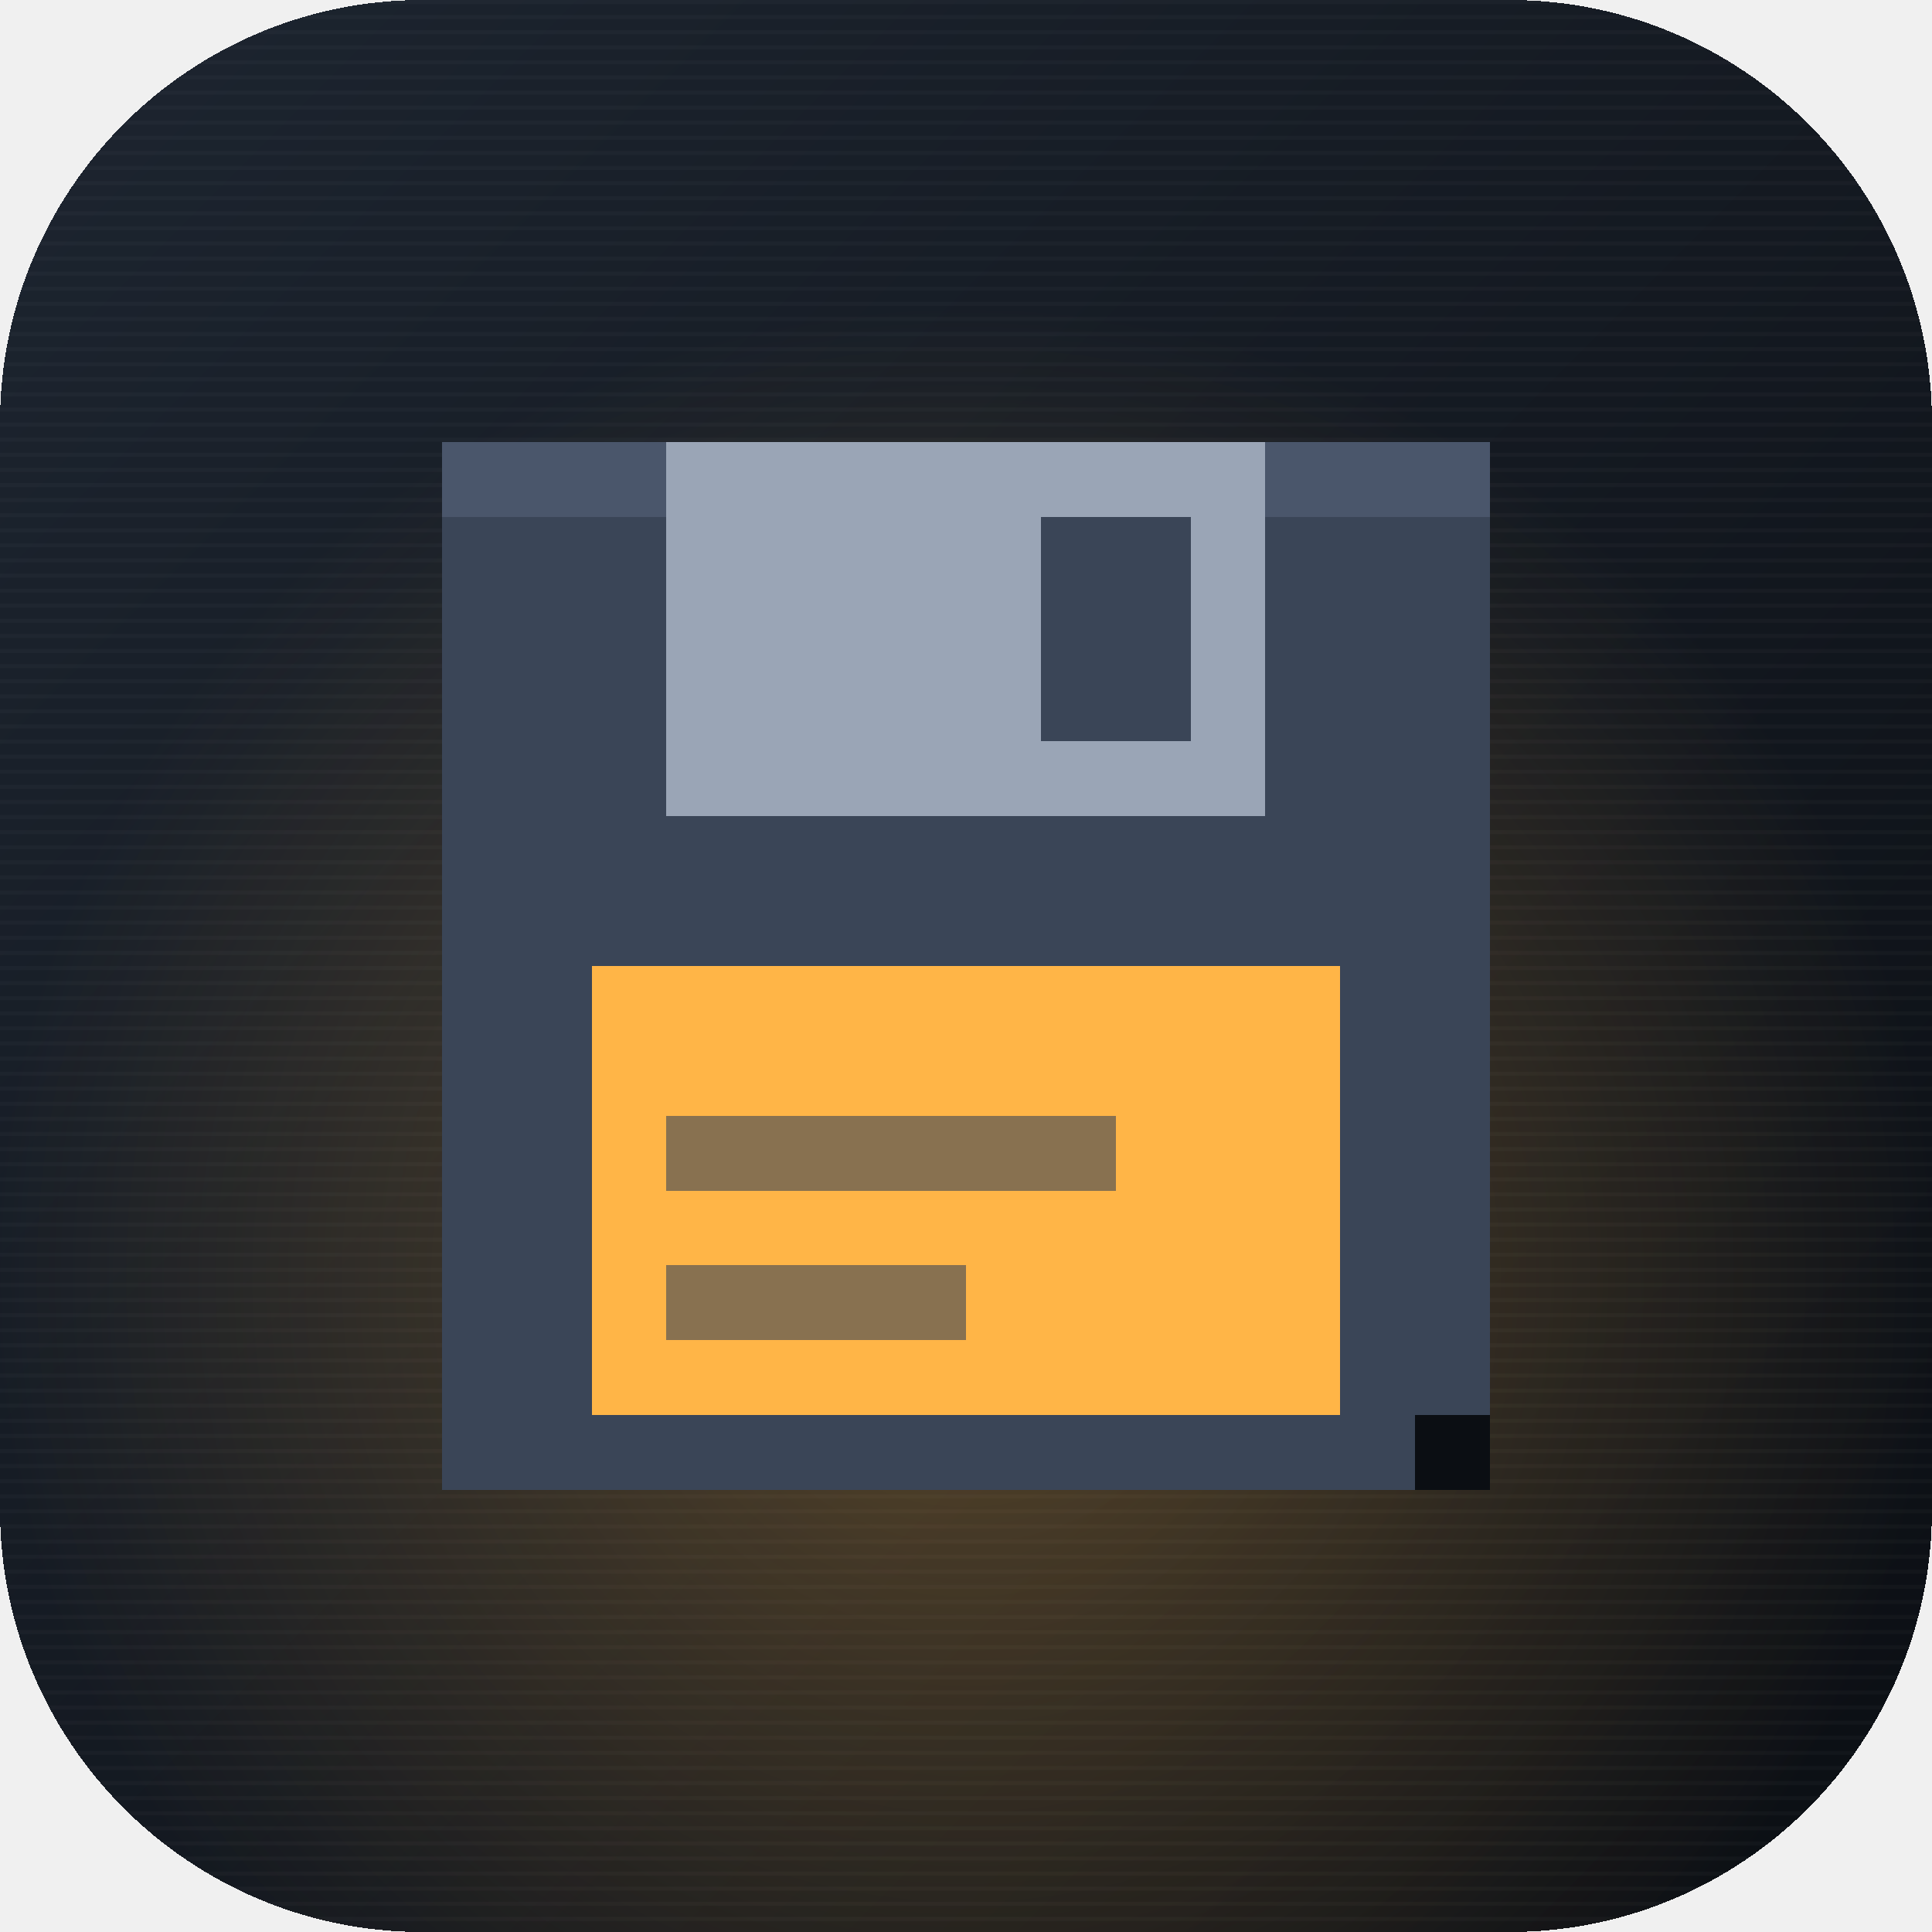
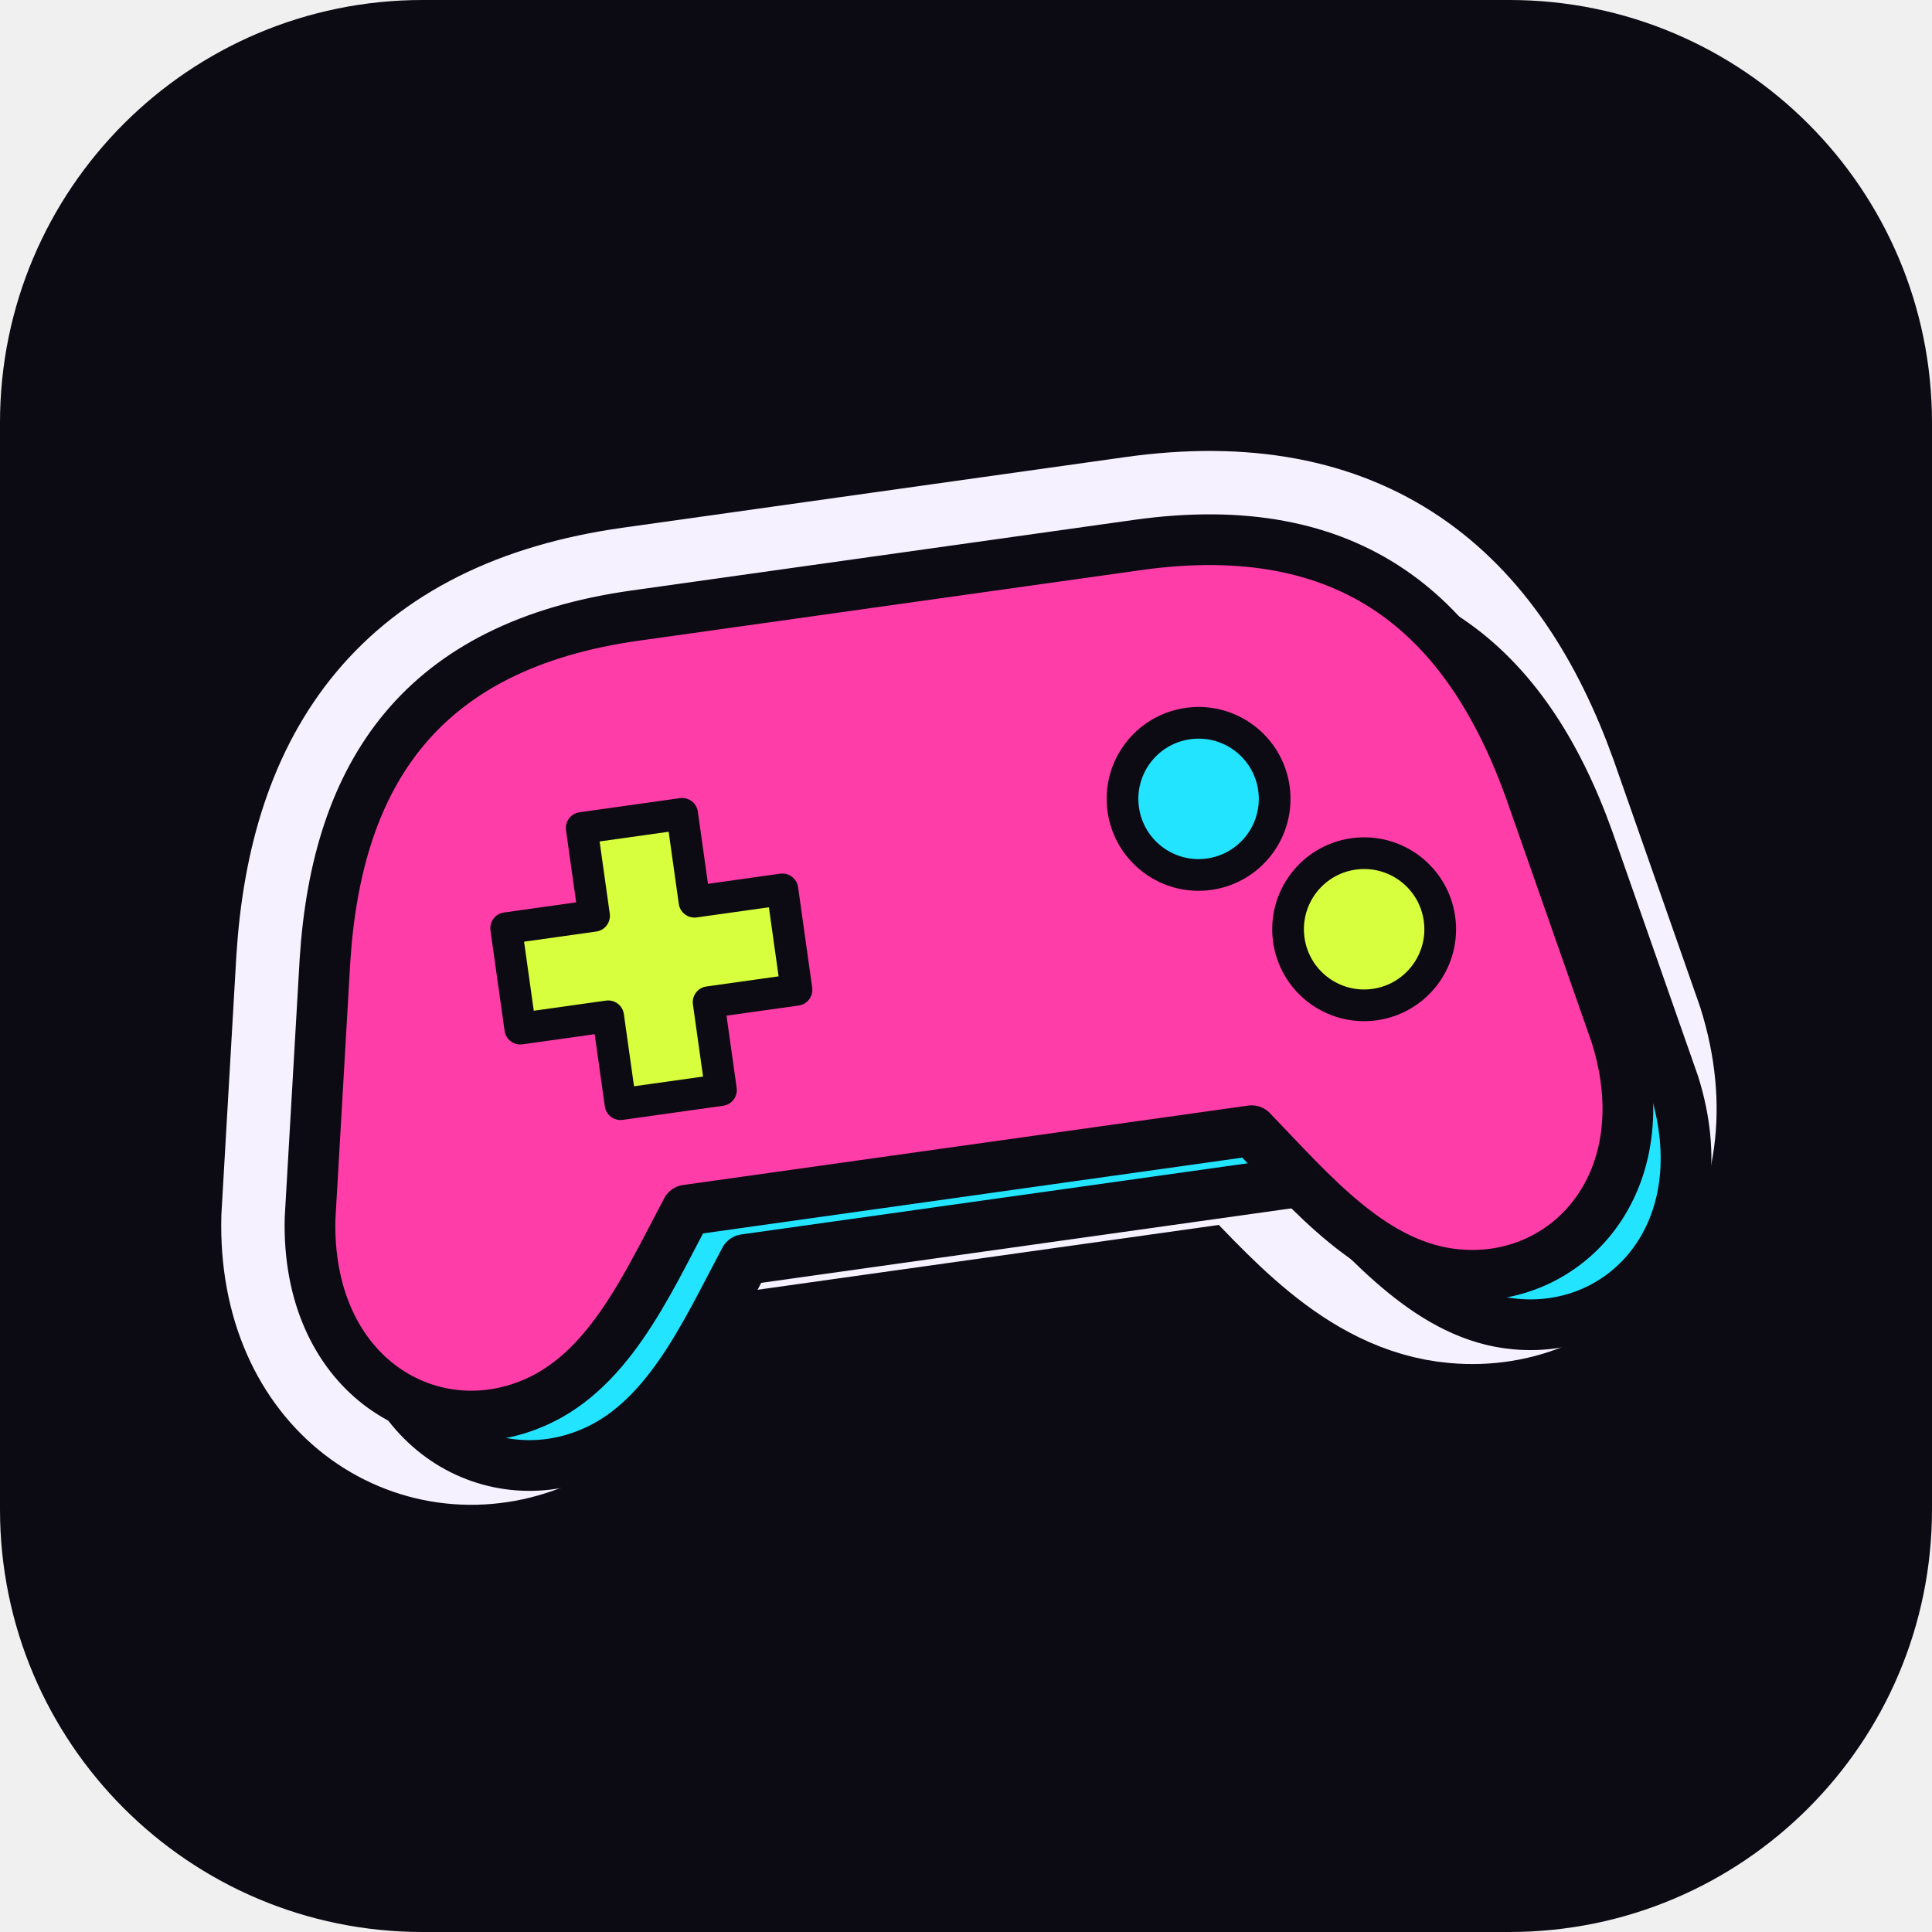
- <svg xmlns="http://www.w3.org/2000/svg" viewBox="0 0 512 512" shape-rendering="crispEdges">
-   <defs>
-     <linearGradient id="bg" x1="0" y1="0" x2="1" y2="1">
-       <stop offset="0" stop-color="#1D2530" />
-       <stop offset="1" stop-color="#0B0E13" />
-     </linearGradient>
-     <radialGradient id="glow" cx="0.5" cy="0.66" r="0.5">
-       <stop offset="0" stop-color="#FFB547" stop-opacity="0.30" />
-       <stop offset="1" stop-color="#FFB547" stop-opacity="0" />
-     </radialGradient>
-     <pattern id="scan" width="4" height="4" patternUnits="userSpaceOnUse">
-       <rect width="4" height="1" fill="#FFFFFF" fill-opacity="0.025" />
-     </pattern>
-   </defs>
-   <rect width="512" height="512" rx="112" fill="url(#bg)" />
-   <rect width="512" height="512" rx="112" fill="url(#scan)" />
-   <rect width="512" height="512" rx="112" fill="url(#glow)" />
-   <rect x="117.12" y="117.12" width="277.76" height="277.76" fill="#3A4557" />
-   <rect x="117.12" y="117.12" width="277.76" height="19.84" fill="#4A566B" />
-   <rect x="176.64" y="117.12" width="158.72" height="99.2" fill="#9AA5B6" />
-   <rect x="275.84" y="136.96" width="39.68" height="59.52" fill="#3A4557" />
-   <rect x="156.8" y="256" width="198.4" height="119.04" fill="#FFB547" />
-   <rect x="176.64" y="295.68" width="119.04" height="19.84" fill="#3A4557" fill-opacity="0.6" />
-   <rect x="176.64" y="335.36" width="79.36" height="19.84" fill="#3A4557" fill-opacity="0.6" />
-   <rect x="375.04" y="375.04" width="19.84" height="19.84" fill="#0B0E13" />
+ <svg xmlns="http://www.w3.org/2000/svg" viewBox="0 0 512 512">
+   <rect width="512" height="512" rx="112" fill="#0C0A12" />
+   <g transform="translate(256 256) rotate(-8) scale(0.84) translate(-264 -292)">
+     <path d="M176 168 H336 C404 168 436 204 448 262 L464 342 C472 390 438 418 404 410 C378 404 362 378 346 356 H166 C150 378 134 404 108 410 C74 418 40 390 48 342 L64 262 C76 204 108 168 176 168 Z" fill="#F6F1FF" stroke="#F6F1FF" stroke-width="56" stroke-linejoin="round" />
+     <path transform="translate(16 18)" d="M176 168 H336 C404 168 436 204 448 262 L464 342 C472 390 438 418 404 410 C378 404 362 378 346 356 H166 C150 378 134 404 108 410 C74 418 40 390 48 342 L64 262 C76 204 108 168 176 168 Z" fill="#22E4FF" stroke="#0C0A12" stroke-width="16" stroke-linejoin="round" />
+     <path d="M176 168 H336 C404 168 436 204 448 262 L464 342 C472 390 438 418 404 410 C378 404 362 378 346 356 H166 C150 378 134 404 108 410 C74 418 40 390 48 342 L64 262 C76 204 108 168 176 168 Z" fill="#FF3DA8" stroke="#0C0A12" stroke-width="16" stroke-linejoin="round" />
+     <path d="M150 232 H182 V260 H210 V292 H182 V320 H150 V292 H122 V260 H150 Z" fill="#D7FF3D" stroke="#0C0A12" stroke-width="10" stroke-linejoin="round" />
+     <circle cx="344" cy="250" r="24" fill="#22E4FF" stroke="#0C0A12" stroke-width="10" />
+     <circle cx="390" cy="298" r="24" fill="#D7FF3D" stroke="#0C0A12" stroke-width="10" />
+   </g>
</svg>
